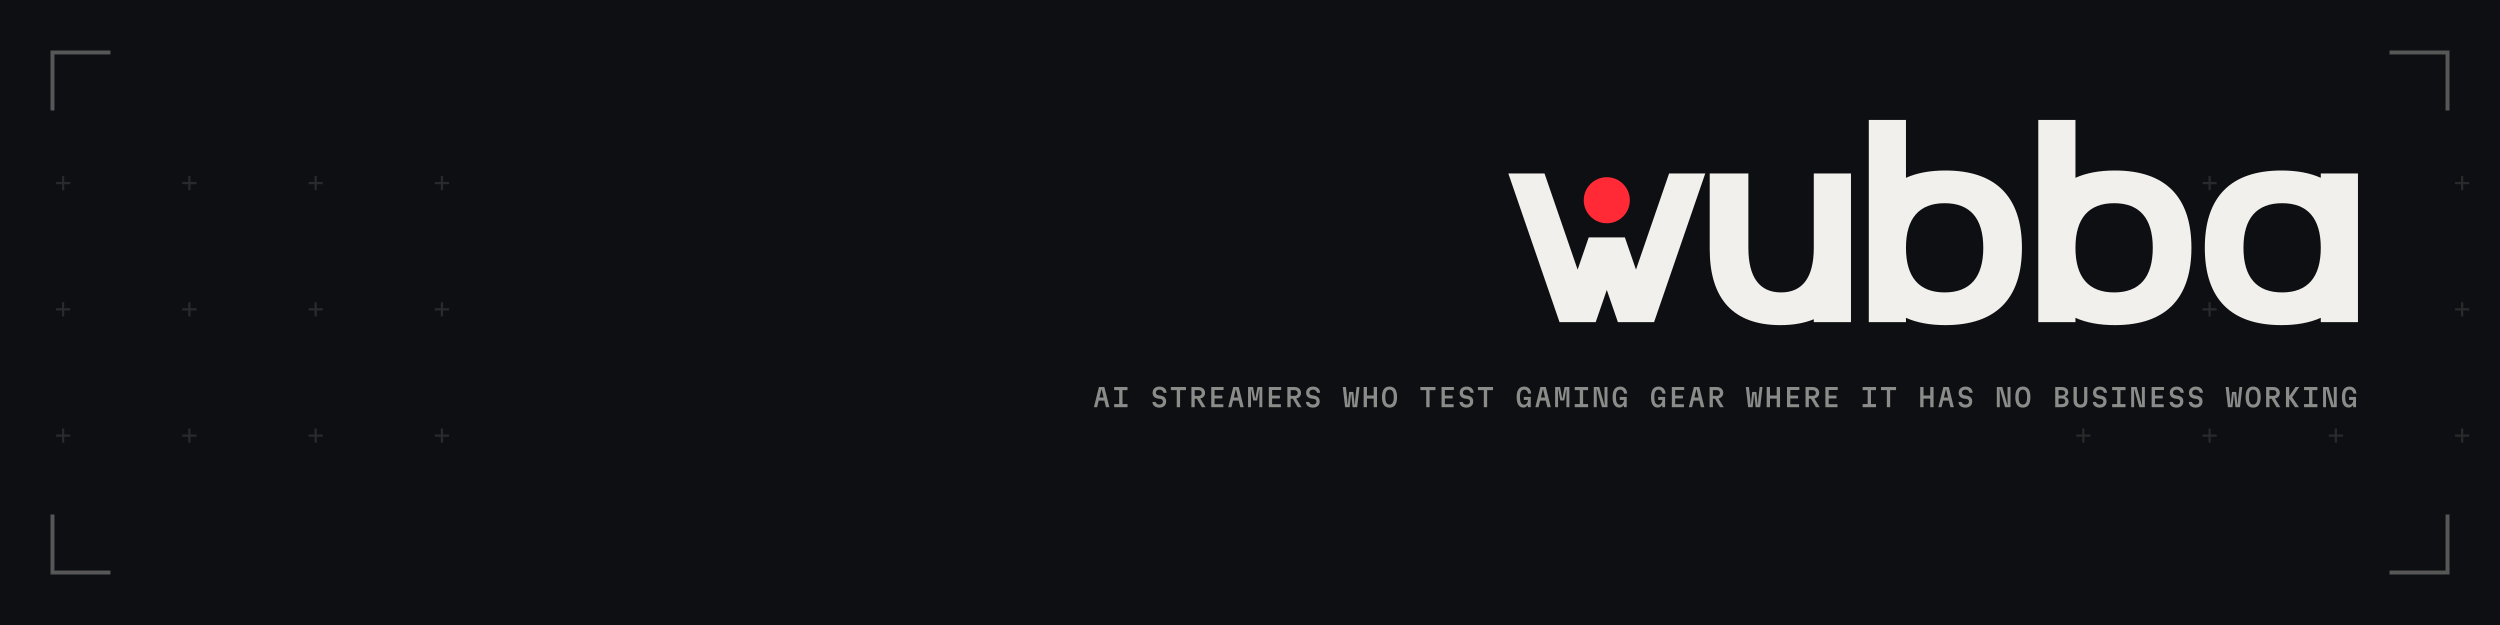
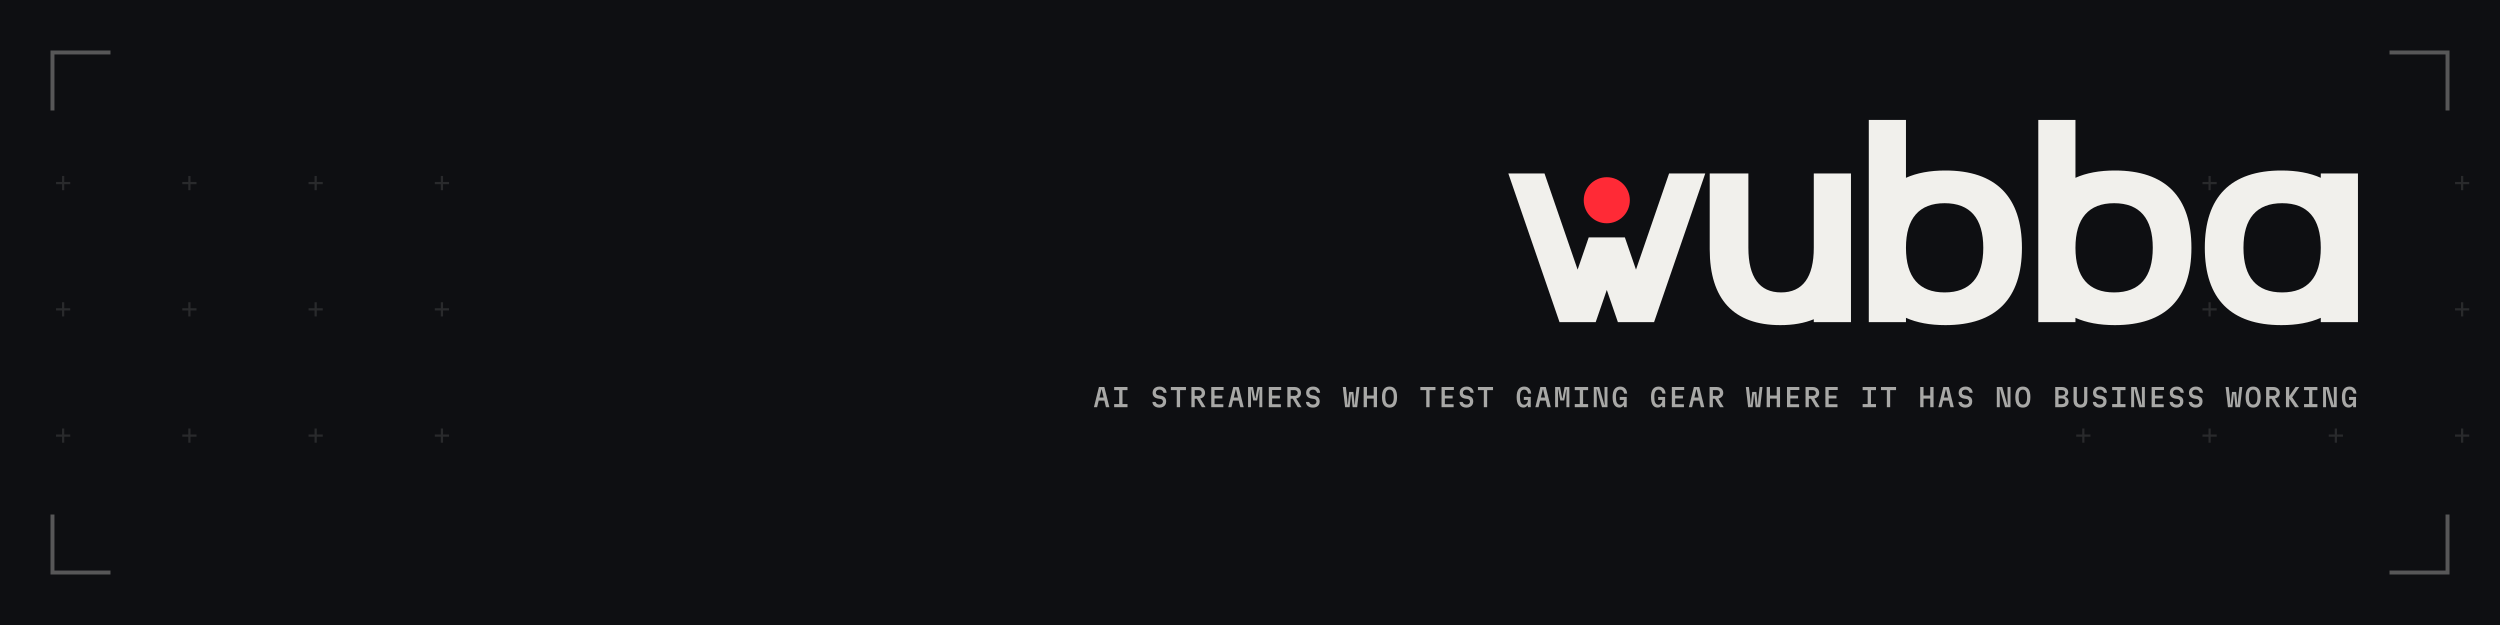
<svg xmlns="http://www.w3.org/2000/svg" width="1584" height="396" viewBox="0 0 1584 396">
  <rect width="1584" height="396" fill="#0E0F12" />
  <path fill="#575758" d="M32 364H70V361.5H34.5V326H32ZM1514 364H1552V326H1549.5V361.5H1514ZM32 70H34.5V34.5H70V32H32ZM1514 34.5H1549.5V70H1552V32H1514Z" />
-   <path fill="#292A2C" d="M275.5 116.7H279.3V120.5H280.7V116.7H284.5V115.3H280.7V111.5H279.3V115.3H275.5ZM35.5 116.7H39.3V120.5H40.7V116.7H44.5V115.3H40.7V111.5H39.3V115.3H35.5ZM275.5 276.7H279.3V280.5H280.7V276.7H284.5V275.3H280.7V271.5H279.3V275.3H275.5ZM275.5 196.7H279.3V200.5H280.7V196.7H284.5V195.3H280.7V191.5H279.3V195.3H275.5ZM115.5 116.7H119.3V120.5H120.7V116.7H124.5V115.3H120.7V111.5H119.3V115.3H115.5ZM195.5 116.7H199.3V120.5H200.7V116.7H204.5V115.3H200.7V111.5H199.3V115.3H195.5ZM35.5 196.7H39.3V200.5H40.7V196.7H44.5V195.3H40.7V191.5H39.3V195.3H35.5ZM115.5 276.7H119.3V280.5H120.7V276.7H124.5V275.3H120.7V271.5H119.3V275.3H115.5ZM195.5 276.7H199.3V280.5H200.7V276.7H204.5V275.3H200.7V271.5H199.3V275.3H195.5ZM35.5 276.7H39.3V280.5H40.7V276.7H44.5V275.3H40.7V271.5H39.3V275.3H35.5ZM115.5 196.7H119.3V200.5H120.7V196.7H124.5V195.3H120.7V191.5H119.3V195.3H115.5ZM195.5 196.7H199.3V200.5H200.7V196.7H204.5V195.3H200.7V191.5H199.3V195.3H195.5ZM1315.5 276.7H1319.3V280.5H1320.7V276.7H1324.5V275.3H1320.7V271.5H1319.3V275.3H1315.5ZM1395.5 276.7H1399.3V280.5H1400.7V276.7H1404.5V275.3H1400.7V271.5H1399.3V275.3H1395.5ZM1475.5 276.7H1479.3V280.5H1480.7V276.7H1484.5V275.3H1480.7V271.5H1479.3V275.3H1475.5ZM1555.5 276.7H1559.3V280.5H1560.7V276.7H1564.5V275.3H1560.7V271.5H1559.3V275.3H1555.5ZM1315.5 196.7H1319.3V200.5H1320.7V196.7H1324.5V195.3H1320.7V191.5H1319.3V195.3H1315.5ZM1395.5 196.7H1399.3V200.5H1400.7V196.7H1404.5V195.3H1400.7V191.5H1399.3V195.3H1395.5ZM1475.5 196.7H1479.3V200.5H1480.7V196.7H1484.5V195.3H1480.7V191.5H1479.3V195.3H1475.5ZM1555.5 196.7H1559.3V200.5H1560.7V196.7H1564.5V195.3H1560.7V191.5H1559.3V195.3H1555.5ZM1315.5 116.7H1319.3V120.5H1320.7V116.7H1324.5V115.3H1320.7V111.5H1319.3V115.3H1315.5ZM1395.5 116.7H1399.3V120.5H1400.7V116.7H1404.5V115.3H1400.7V111.5H1399.3V115.3H1395.5ZM1475.5 116.7H1479.3V120.5H1480.7V116.7H1484.5V115.3H1480.7V111.5H1479.3V115.3H1475.5ZM1555.5 116.7H1559.3V120.5H1560.7V116.7H1564.5V115.3H1560.7V111.5H1559.3V115.3H1555.5Z" />
+   <path fill="#292A2C" d="M35.5 276.7H44.5V275.3H35.5ZM39.3 280.5H40.7V271.5H39.3ZM115.5 276.7H124.5V275.3H115.5ZM119.3 280.5H120.7V271.5H119.3ZM195.5 276.7H204.5V275.3H195.5ZM199.3 280.5H200.7V271.5H199.3ZM275.5 276.7H284.5V275.3H275.5ZM279.3 280.5H280.7V271.5H279.3ZM1315.5 276.7H1324.5V275.3H1315.5ZM1319.3 280.5H1320.7V271.5H1319.3ZM1395.5 276.7H1404.5V275.3H1395.5ZM1399.3 280.5H1400.7V271.5H1399.3ZM1475.5 276.7H1484.5V275.3H1475.5ZM1479.3 280.5H1480.7V271.5H1479.3ZM1555.5 276.7H1564.5V275.3H1555.5ZM1559.3 280.5H1560.7V271.5H1559.3ZM35.5 196.7H44.5V195.3H35.5ZM39.3 200.5H40.7V191.5H39.3ZM115.5 196.7H124.5V195.3H115.5ZM119.3 200.5H120.7V191.5H119.3ZM195.5 196.7H204.5V195.3H195.5ZM199.3 200.5H200.7V191.5H199.3ZM275.5 196.7H284.5V195.3H275.5ZM279.3 200.5H280.7V191.5H279.3ZM1315.5 196.7H1324.5V195.3H1315.5ZM1319.3 200.5H1320.7V191.5H1319.3ZM1395.5 196.7H1404.5V195.3H1395.5ZM1399.3 200.5H1400.7V191.5H1399.3ZM1475.5 196.7H1484.5V195.3H1475.5ZM1479.3 200.5H1480.7V191.5H1479.3ZM1555.5 196.7H1564.5V195.3H1555.5ZM1559.3 200.5H1560.7V191.5H1559.3ZM35.5 116.7H44.5V115.3H35.5ZM39.3 120.5H40.7V111.5H39.3ZM115.5 116.7H124.5V115.3H115.5ZM119.3 120.5H120.7V111.5H119.3ZM195.5 116.7H204.5V115.3H195.5ZM199.3 120.5H200.7V111.5H199.3ZM275.5 116.7H284.5V115.3H275.5ZM279.3 120.5H280.7V111.5H279.3ZM1315.5 116.7H1324.5V115.3H1315.5ZM1319.3 120.5H1320.7V111.5H1319.3ZM1395.5 116.7H1404.5V115.3H1395.5ZM1399.3 120.5H1400.7V111.5H1399.3ZM1475.5 116.7H1484.5V115.3H1475.5ZM1479.3 120.5H1480.7V111.5H1479.3ZM1555.5 116.7H1564.5V115.3H1555.5ZM1559.3 120.5H1560.7V111.5H1559.3Z" />
  <path fill="#F1F0EC" d="M1184.07 204.12H1207.62V201.37C1214.48 204.45 1222.81 206 1232.59 206C1264.61 206 1281.1 189.34 1281.1 157.01C1281.1 124.68 1264.61 108.03 1232.59 108.03C1222.81 108.03 1214.48 109.58 1207.62 112.66V76H1184.07ZM1291.46 204.12H1315.01V201.37C1321.87 204.45 1330.2 206 1339.98 206C1372 206 1388.49 189.34 1388.49 157.01C1388.49 124.68 1372 108.03 1339.98 108.03C1330.2 108.03 1321.87 109.58 1315.01 112.66V76H1291.46ZM1470.45 204.12H1494V109.91H1470.45V112.66C1463.59 109.58 1455.26 108.03 1445.49 108.03C1413.47 108.03 1396.97 124.68 1396.97 157.01C1396.97 189.34 1413.47 206 1445.49 206C1455.26 206 1463.59 204.45 1470.45 201.37ZM955.68 109.91 988.12 204.12H1011.03L1018.07 183.7L1025.1 204.12H1048.01L1080.45 109.91H1057.53L1036.56 170.84L1029.52 150.42H1006.61L999.58 170.84L978.6 109.91ZM1149.22 204.12H1172.77V109.91H1149.22V157.01C1149.22 175.67 1142.17 185.28 1128.49 185.28C1114.81 185.28 1107.77 175.67 1107.77 157.01V109.91H1083.28V157.96C1083.28 189.67 1098.49 206 1128.02 206C1136.19 206 1143.26 204.75 1149.22 202.27ZM1232.12 128.75C1248.28 128.75 1256.61 138.36 1256.61 157.01C1256.61 175.67 1248.28 185.28 1232.12 185.28C1215.95 185.28 1207.62 175.67 1207.62 157.01C1207.62 138.36 1215.95 128.75 1232.12 128.75ZM1339.51 128.75C1355.67 128.75 1364 138.36 1364 157.01C1364 175.67 1355.67 185.28 1339.51 185.28C1323.34 185.28 1315.01 175.67 1315.01 157.01C1315.01 138.36 1323.34 128.75 1339.51 128.75ZM1445.96 128.75C1462.12 128.75 1470.45 138.36 1470.45 157.01C1470.45 175.67 1462.12 185.28 1445.96 185.28C1429.79 185.28 1421.46 175.67 1421.46 157.01C1421.46 138.36 1429.79 128.75 1445.96 128.75Z" />
  <path fill="#FF2A36" d="M1018.07 112.27C1026.13 112.27 1032.67 118.81 1032.67 126.87C1032.67 134.93 1026.13 141.47 1018.07 141.47C1010 141.47 1003.46 134.93 1003.46 126.87C1003.46 118.81 1010 112.27 1018.07 112.27Z" />
-   <path fill="#8B8B8A" d="M1427.6 258.27Q1429.98 258.27 1431.18 256.6Q1432.38 254.92 1432.38 251.6Q1432.38 248.28 1431.18 246.6Q1429.98 244.93 1427.6 244.93Q1425.22 244.93 1424.02 246.6Q1422.82 248.28 1422.82 251.6Q1422.82 254.92 1424.02 256.6Q1425.22 258.27 1427.6 258.27ZM880.4 258.27Q882.78 258.27 883.98 256.6Q885.18 254.92 885.18 251.6Q885.18 248.28 883.98 246.6Q882.78 244.93 880.4 244.93Q878.02 244.93 876.82 246.6Q875.62 248.28 875.62 251.6Q875.62 254.92 876.82 256.6Q878.02 258.27 880.4 258.27ZM1281.68 258.27Q1284.06 258.27 1285.26 256.6Q1286.46 254.92 1286.46 251.6Q1286.46 248.28 1285.26 246.6Q1284.06 244.93 1281.68 244.93Q1279.3 244.93 1278.1 246.6Q1276.9 248.28 1276.9 251.6Q1276.9 254.92 1278.1 256.6Q1279.3 258.27 1281.68 258.27ZM1302.19 258H1306.25Q1308.3 258 1309.48 257.05Q1310.65 256.1 1310.65 254.44Q1310.65 253.36 1310.11 252.57Q1309.58 251.79 1308.61 251.48V251.22Q1309.46 250.93 1309.94 250.26Q1310.42 249.58 1310.42 248.68Q1310.42 247.05 1309.3 246.13Q1308.18 245.2 1306.23 245.2H1302.19ZM1143.99 258H1146.08V252.62H1147.42L1150.59 258H1152.96L1149.61 252.51Q1150.18 252.4 1150.67 252.15Q1151.6 251.69 1152.12 250.88Q1152.65 250.07 1152.65 248.98Q1152.65 247.82 1152.13 246.97Q1151.62 246.12 1150.69 245.66Q1149.76 245.2 1148.51 245.2H1143.99ZM754.87 258H756.96V252.62H758.3L761.47 258H763.84L760.49 252.51Q761.06 252.4 761.55 252.15Q762.48 251.69 763 250.88Q763.53 250.07 763.53 248.98Q763.53 247.82 763.01 246.97Q762.5 246.12 761.57 245.66Q760.64 245.2 759.39 245.2H754.87ZM1083.19 258H1085.28V252.62H1086.62L1089.79 258H1092.16L1088.81 252.51Q1089.38 252.4 1089.87 252.15Q1090.8 251.69 1091.32 250.88Q1091.85 250.07 1091.85 248.98Q1091.85 247.82 1091.33 246.97Q1090.82 246.12 1089.89 245.66Q1088.96 245.2 1087.71 245.2H1083.19ZM815.67 258H817.76V252.62H819.1L822.27 258H824.64L821.29 252.51Q821.86 252.4 822.35 252.15Q823.28 251.69 823.8 250.88Q824.33 250.07 824.33 248.98Q824.33 247.82 823.81 246.97Q823.3 246.12 822.37 245.66Q821.44 245.2 820.19 245.2H815.67ZM1435.83 258H1437.92V252.62H1439.26L1442.43 258H1444.8L1441.45 252.51Q1442.02 252.4 1442.51 252.15Q1443.44 251.69 1443.96 250.88Q1444.49 250.07 1444.49 248.98Q1444.49 247.82 1443.97 246.97Q1443.46 246.12 1442.53 245.66Q1441.6 245.2 1440.35 245.2H1435.83ZM1412.11 245.2H1410.16L1411.62 258H1414.47L1415.36 249.74H1415.57L1416.39 258H1419.26L1420.72 245.2H1418.9L1418.07 252.64L1417.83 256.39H1417.62L1416.83 248.33H1414.21L1413.35 256.39H1413.14L1412.93 252.64ZM1108.11 245.2H1106.16L1107.62 258H1110.47L1111.36 249.74H1111.57L1112.39 258H1115.26L1116.72 245.2H1114.9L1114.07 252.64L1113.83 256.39H1113.62L1112.83 248.33H1110.21L1109.35 256.39H1109.14L1108.93 252.64ZM852.75 245.2H850.8L852.26 258H855.11L856 249.74H856.21L857.03 258H859.9L861.36 245.2H859.54L858.71 252.64L858.47 256.39H858.26L857.47 248.33H854.85L853.99 256.39H853.78L853.57 252.64ZM1471.9 258H1473.78V250.69L1473.69 246.64H1473.9L1477.12 258H1480.58V245.2H1478.7V252.51L1478.79 256.56H1478.58L1475.36 245.2H1471.9ZM1009.82 258H1011.7V250.69L1011.61 246.64H1011.82L1015.04 258H1018.5V245.2H1016.62V252.51L1016.71 256.56H1016.5L1013.28 245.2H1009.82ZM1265.18 258H1267.06V250.69L1266.97 246.64H1267.18L1270.4 258H1273.86V245.2H1271.98V252.51L1272.07 256.56H1271.86L1268.64 245.2H1265.18ZM1350.3 258H1352.18V250.69L1352.09 246.64H1352.3L1355.52 258H1358.98V245.2H1357.1V252.51L1357.19 256.56H1356.98L1353.76 245.2H1350.3ZM985.33 258H987.19V251.24L987.1 246.81H987.31L988.61 253.75H991.08L992.37 246.81H992.59L992.49 251.24V258H994.35V245.2H991.33L990 252.34H989.79L988.44 245.2H985.33ZM790.77 258H792.63V251.24L792.54 246.81H792.75L794.05 253.75H796.52L797.81 246.81H798.03L797.93 251.24V258H799.79V245.2H796.77L795.44 252.34H795.23L793.88 245.2H790.77ZM1228.16 258H1230.18L1231.18 253.84H1234.77L1235.77 258H1237.92L1234.76 245.2H1231.32ZM972.8 258H974.82L975.82 253.84H979.41L980.41 258H982.56L979.4 245.2H975.96ZM1070.08 258H1072.1L1073.1 253.84H1076.69L1077.69 258H1079.84L1076.68 245.2H1073.24ZM693.12 258H695.14L696.14 253.84H699.73L700.73 258H702.88L699.72 245.2H696.28ZM778.24 258H780.26L781.26 253.84H784.85L785.85 258H788L784.84 245.2H781.4ZM1488.03 258.24Q1488.91 258.24 1489.56 257.91Q1490.2 257.57 1490.46 256.97H1490.98V258H1492.77V251.5H1488.37V253.41H1490.98Q1490.98 254.25 1490.67 254.94Q1490.36 255.63 1489.83 256.04Q1489.31 256.44 1488.66 256.44Q1487.25 256.44 1486.58 255.27Q1485.92 254.1 1485.92 251.6Q1485.92 249.18 1486.59 248.03Q1487.26 246.88 1488.65 246.88Q1489.66 246.88 1490.26 247.52Q1490.86 248.16 1491.1 249.38H1493.04Q1492.94 247.97 1492.39 246.98Q1491.85 245.98 1490.9 245.46Q1489.96 244.93 1488.65 244.93Q1486.26 244.93 1485.04 246.6Q1483.83 248.28 1483.83 251.6Q1483.83 254.86 1484.93 256.55Q1486.04 258.24 1488.03 258.24ZM1025.95 258.24Q1026.83 258.24 1027.48 257.91Q1028.12 257.57 1028.38 256.97H1028.9V258H1030.69V251.5H1026.29V253.41H1028.9Q1028.9 254.25 1028.59 254.94Q1028.28 255.63 1027.75 256.04Q1027.23 256.44 1026.58 256.44Q1025.17 256.44 1024.5 255.27Q1023.84 254.1 1023.84 251.6Q1023.84 249.18 1024.51 248.03Q1025.18 246.88 1026.57 246.88Q1027.58 246.88 1028.18 247.52Q1028.78 248.16 1029.02 249.38H1030.96Q1030.86 247.97 1030.31 246.98Q1029.77 245.98 1028.82 245.46Q1027.88 244.93 1026.57 244.93Q1024.18 244.93 1022.96 246.6Q1021.75 248.28 1021.75 251.6Q1021.75 254.86 1022.85 256.55Q1023.96 258.24 1025.95 258.24ZM1050.27 258.24Q1051.15 258.24 1051.8 257.91Q1052.44 257.57 1052.7 256.97H1053.22V258H1055.01V251.5H1050.61V253.41H1053.22Q1053.22 254.25 1052.91 254.94Q1052.6 255.63 1052.07 256.04Q1051.55 256.44 1050.9 256.44Q1049.49 256.44 1048.82 255.27Q1048.16 254.1 1048.16 251.6Q1048.16 249.18 1048.83 248.03Q1049.5 246.88 1050.89 246.88Q1051.9 246.88 1052.5 247.52Q1053.1 248.16 1053.34 249.38H1055.28Q1055.18 247.97 1054.63 246.98Q1054.09 245.98 1053.14 245.46Q1052.2 244.93 1050.89 244.93Q1048.5 244.93 1047.28 246.6Q1046.07 248.28 1046.07 251.6Q1046.07 254.86 1047.17 256.55Q1048.28 258.24 1050.27 258.24ZM965.15 258.24Q966.03 258.24 966.68 257.91Q967.32 257.57 967.58 256.97H968.1V258H969.89V251.5H965.49V253.41H968.1Q968.1 254.25 967.79 254.94Q967.48 255.63 966.95 256.04Q966.43 256.44 965.78 256.44Q964.37 256.44 963.7 255.27Q963.04 254.1 963.04 251.6Q963.04 249.18 963.71 248.03Q964.38 246.88 965.77 246.88Q966.78 246.88 967.38 247.52Q967.98 248.16 968.22 249.38H970.16Q970.06 247.97 969.51 246.98Q968.97 245.98 968.02 245.46Q967.08 244.93 965.77 244.93Q963.38 244.93 962.16 246.6Q960.95 248.28 960.95 251.6Q960.95 254.86 962.05 256.55Q963.16 258.24 965.15 258.24ZM1216.65 258H1218.75V252.57H1223.01V258H1225.11V245.2H1223.01V250.59H1218.75V245.2H1216.65ZM864.01 258H866.11V252.57H870.37V258H872.47V245.2H870.37V250.59H866.11V245.2H864.01ZM1119.37 258H1121.47V252.57H1125.73V258H1127.83V245.2H1125.73V250.59H1121.47V245.2H1119.37ZM1376.64 254.66H1374.63Q1374.69 255.78 1375.25 256.6Q1375.81 257.41 1376.79 257.84Q1377.76 258.27 1379.08 258.27Q1380.38 258.27 1381.34 257.79Q1382.3 257.32 1382.83 256.44Q1383.36 255.57 1383.36 254.39Q1383.36 252.83 1382.49 251.89Q1381.63 250.95 1379.94 250.68L1378.48 250.46Q1377.69 250.33 1377.26 249.9Q1376.82 249.47 1376.82 248.81Q1376.82 247.9 1377.45 247.38Q1378.07 246.87 1379.16 246.87Q1380.15 246.87 1380.79 247.38Q1381.42 247.89 1381.66 248.86H1383.63Q1383.56 247.62 1383 246.75Q1382.44 245.87 1381.46 245.4Q1380.47 244.93 1379.16 244.93Q1377.83 244.93 1376.84 245.41Q1375.86 245.9 1375.31 246.77Q1374.77 247.64 1374.77 248.84Q1374.77 250.39 1375.64 251.33Q1376.51 252.28 1378.18 252.55L1379.65 252.77Q1380.45 252.89 1380.88 253.32Q1381.31 253.75 1381.31 254.41Q1381.31 255.31 1380.71 255.82Q1380.12 256.33 1379.08 256.33Q1378.12 256.33 1377.5 255.9Q1376.89 255.48 1376.64 254.66ZM1242.88 254.66H1240.87Q1240.93 255.78 1241.49 256.6Q1242.05 257.41 1243.03 257.84Q1244 258.27 1245.32 258.27Q1246.61 258.27 1247.58 257.79Q1248.54 257.32 1249.07 256.44Q1249.6 255.57 1249.6 254.39Q1249.6 252.83 1248.73 251.89Q1247.87 250.95 1246.18 250.68L1244.72 250.46Q1243.93 250.33 1243.5 249.9Q1243.06 249.47 1243.06 248.81Q1243.06 247.9 1243.69 247.38Q1244.31 246.87 1245.4 246.87Q1246.39 246.87 1247.03 247.38Q1247.66 247.89 1247.9 248.86H1249.87Q1249.8 247.62 1249.24 246.75Q1248.68 245.87 1247.7 245.4Q1246.71 244.93 1245.4 244.93Q1244.07 244.93 1243.08 245.41Q1242.1 245.9 1241.55 246.77Q1241.01 247.64 1241.01 248.84Q1241.01 250.39 1241.88 251.33Q1242.75 252.28 1244.42 252.55L1245.89 252.77Q1246.69 252.89 1247.12 253.32Q1247.55 253.75 1247.55 254.41Q1247.55 255.31 1246.95 255.82Q1246.36 256.33 1245.32 256.33Q1244.36 256.33 1243.74 255.9Q1243.13 255.48 1242.88 254.66ZM926.72 254.66H924.71Q924.77 255.78 925.33 256.6Q925.89 257.41 926.87 257.84Q927.84 258.27 929.16 258.27Q930.46 258.27 931.42 257.79Q932.38 257.32 932.91 256.44Q933.44 255.57 933.44 254.39Q933.44 252.83 932.57 251.89Q931.71 250.95 930.02 250.68L928.56 250.46Q927.77 250.33 927.34 249.9Q926.9 249.47 926.9 248.81Q926.9 247.9 927.53 247.38Q928.15 246.87 929.24 246.87Q930.23 246.87 930.87 247.38Q931.5 247.89 931.74 248.86H933.71Q933.64 247.62 933.08 246.75Q932.52 245.87 931.54 245.4Q930.55 244.93 929.24 244.93Q927.91 244.93 926.92 245.41Q925.94 245.9 925.39 246.77Q924.85 247.64 924.85 248.84Q924.85 250.39 925.72 251.33Q926.59 252.28 928.26 252.55L929.73 252.77Q930.53 252.89 930.96 253.32Q931.39 253.75 931.39 254.41Q931.39 255.31 930.79 255.82Q930.2 256.33 929.16 256.33Q928.2 256.33 927.58 255.9Q926.97 255.48 926.72 254.66ZM732.16 254.66H730.15Q730.21 255.78 730.77 256.6Q731.33 257.41 732.31 257.84Q733.28 258.27 734.6 258.27Q735.9 258.27 736.86 257.79Q737.82 257.32 738.35 256.44Q738.88 255.57 738.88 254.39Q738.88 252.83 738.01 251.89Q737.15 250.95 735.46 250.68L734 250.46Q733.21 250.33 732.78 249.9Q732.34 249.47 732.34 248.81Q732.34 247.9 732.97 247.38Q733.59 246.87 734.68 246.87Q735.67 246.87 736.31 247.38Q736.94 247.89 737.18 248.86H739.15Q739.08 247.62 738.52 246.75Q737.96 245.87 736.98 245.4Q735.99 244.93 734.68 244.93Q733.35 244.93 732.36 245.41Q731.38 245.9 730.83 246.77Q730.29 247.64 730.29 248.84Q730.29 250.39 731.16 251.33Q732.03 252.28 733.7 252.55L735.17 252.77Q735.97 252.89 736.4 253.32Q736.83 253.75 736.83 254.41Q736.83 255.31 736.23 255.82Q735.64 256.33 734.6 256.33Q733.64 256.33 733.02 255.9Q732.41 255.48 732.16 254.66ZM829.44 254.66H827.43Q827.49 255.78 828.05 256.6Q828.61 257.41 829.59 257.84Q830.56 258.27 831.88 258.27Q833.18 258.27 834.14 257.79Q835.1 257.32 835.63 256.44Q836.16 255.57 836.16 254.39Q836.16 252.83 835.29 251.89Q834.43 250.95 832.74 250.68L831.28 250.46Q830.49 250.33 830.06 249.9Q829.62 249.47 829.62 248.81Q829.62 247.9 830.25 247.38Q830.87 246.87 831.96 246.87Q832.95 246.87 833.59 247.38Q834.22 247.89 834.46 248.86H836.43Q836.36 247.62 835.8 246.75Q835.24 245.87 834.26 245.4Q833.27 244.93 831.96 244.93Q830.63 244.93 829.64 245.41Q828.66 245.9 828.11 246.77Q827.57 247.64 827.57 248.84Q827.57 250.39 828.44 251.33Q829.31 252.28 830.98 252.55L832.45 252.77Q833.25 252.89 833.68 253.32Q834.11 253.75 834.11 254.41Q834.11 255.31 833.51 255.82Q832.92 256.33 831.88 256.33Q830.92 256.33 830.3 255.9Q829.69 255.48 829.44 254.66ZM1328 254.66H1325.99Q1326.05 255.78 1326.61 256.6Q1327.17 257.41 1328.15 257.84Q1329.12 258.27 1330.44 258.27Q1331.73 258.27 1332.7 257.79Q1333.66 257.32 1334.19 256.44Q1334.72 255.57 1334.72 254.39Q1334.72 252.83 1333.85 251.89Q1332.99 250.95 1331.3 250.68L1329.84 250.46Q1329.05 250.33 1328.62 249.9Q1328.18 249.47 1328.18 248.81Q1328.18 247.9 1328.81 247.38Q1329.43 246.87 1330.52 246.87Q1331.51 246.87 1332.15 247.38Q1332.78 247.89 1333.02 248.86H1334.99Q1334.92 247.62 1334.36 246.75Q1333.8 245.87 1332.82 245.4Q1331.83 244.93 1330.52 244.93Q1329.19 244.93 1328.2 245.41Q1327.22 245.9 1326.67 246.77Q1326.13 247.64 1326.13 248.84Q1326.13 250.39 1327 251.33Q1327.87 252.28 1329.54 252.55L1331.01 252.77Q1331.81 252.89 1332.24 253.32Q1332.67 253.75 1332.67 254.41Q1332.67 255.31 1332.07 255.82Q1331.48 256.33 1330.44 256.33Q1329.48 256.33 1328.86 255.9Q1328.25 255.48 1328 254.66ZM1388.8 254.66H1386.79Q1386.85 255.78 1387.41 256.6Q1387.97 257.41 1388.95 257.84Q1389.92 258.27 1391.24 258.27Q1392.54 258.27 1393.5 257.79Q1394.46 257.32 1394.99 256.44Q1395.52 255.57 1395.52 254.39Q1395.52 252.83 1394.65 251.89Q1393.79 250.95 1392.1 250.68L1390.64 250.46Q1389.85 250.33 1389.42 249.9Q1388.98 249.47 1388.98 248.81Q1388.98 247.9 1389.61 247.38Q1390.23 246.87 1391.32 246.87Q1392.31 246.87 1392.95 247.38Q1393.58 247.89 1393.82 248.86H1395.79Q1395.72 247.62 1395.16 246.75Q1394.6 245.87 1393.62 245.4Q1392.63 244.93 1391.32 244.93Q1389.99 244.93 1389 245.41Q1388.02 245.9 1387.47 246.77Q1386.93 247.64 1386.93 248.84Q1386.93 250.39 1387.8 251.33Q1388.67 252.28 1390.34 252.55L1391.81 252.77Q1392.61 252.89 1393.04 253.32Q1393.47 253.75 1393.47 254.41Q1393.47 255.31 1392.87 255.82Q1392.28 256.33 1391.24 256.33Q1390.28 256.33 1389.66 255.9Q1389.05 255.48 1388.8 254.66ZM1313.79 245.2V253.7Q1313.79 255.91 1314.92 257.09Q1316.04 258.27 1318.16 258.27Q1320.28 258.27 1321.4 257.09Q1322.53 255.91 1322.53 253.7V245.2H1320.51V253.54Q1320.51 254.86 1319.9 255.59Q1319.3 256.32 1318.2 256.32Q1317.1 256.32 1316.5 255.59Q1315.89 254.87 1315.89 253.57V245.2ZM1132.24 258H1139.9V256.09H1134.34V252.48H1139.26V250.67H1134.34V247.11H1140.06V245.2H1132.24ZM1059.28 258H1066.94V256.09H1061.38V252.48H1066.3V250.67H1061.38V247.11H1067.1V245.2H1059.28ZM1156.56 258H1164.22V256.09H1158.66V252.48H1163.58V250.67H1158.66V247.11H1164.38V245.2H1156.56ZM803.92 258H811.58V256.09H806.02V252.48H810.94V250.67H806.02V247.11H811.74V245.2H803.92ZM913.36 258H921.02V256.09H915.46V252.48H920.38V250.67H915.46V247.11H921.18V245.2H913.36ZM767.44 258H775.1V256.09H769.54V252.48H774.46V250.67H769.54V247.11H775.26V245.2H767.44ZM1363.28 258H1370.94V256.09H1365.38V252.48H1370.3V250.67H1365.38V247.11H1371.1V245.2H1363.28ZM1448.38 245.2V258H1450.46V252.6L1454.14 258H1456.62L1452.34 251.72L1456.81 245.2H1454.45L1450.46 251.03V245.2ZM1459.85 258H1468.31V256.02H1465.13V247.18H1468.31V245.2H1459.85V247.18H1463.03V256.02H1459.85ZM705.93 258H714.39V256.02H711.21V247.18H714.39V245.2H705.93V247.18H709.11V256.02H705.93ZM997.77 258H1006.23V256.02H1003.05V247.18H1006.23V245.2H997.77V247.18H1000.95V256.02H997.77ZM1180.17 258H1188.63V256.02H1185.45V247.18H1188.63V245.2H1180.17V247.18H1183.35V256.02H1180.17ZM1338.25 258H1346.71V256.02H1343.53V247.18H1346.71V245.2H1338.25V247.18H1341.43V256.02H1338.25ZM1281.68 256.32Q1280.3 256.32 1279.65 255.17Q1278.99 254.02 1278.99 251.6Q1278.99 249.18 1279.65 248.03Q1280.3 246.88 1281.68 246.88Q1283.06 246.88 1283.71 248.03Q1284.37 249.18 1284.37 251.6Q1284.37 254.02 1283.71 255.17Q1283.06 256.32 1281.68 256.32ZM1427.6 256.32Q1426.22 256.32 1425.57 255.17Q1424.91 254.02 1424.91 251.6Q1424.91 249.18 1425.57 248.03Q1426.22 246.88 1427.6 246.88Q1428.98 246.88 1429.63 248.03Q1430.29 249.18 1430.29 251.6Q1430.29 254.02 1429.63 255.17Q1428.98 256.32 1427.6 256.32ZM880.4 256.32Q879.02 256.32 878.37 255.17Q877.71 254.02 877.71 251.6Q877.71 249.18 878.37 248.03Q879.02 246.88 880.4 246.88Q881.78 246.88 882.43 248.03Q883.09 249.18 883.09 251.6Q883.09 254.02 882.43 255.17Q881.78 256.32 880.4 256.32ZM745.59 258H747.69V247.18H751.42V245.2H741.86V247.18H745.59ZM903.67 258H905.77V247.18H909.5V245.2H899.94V247.18H903.67ZM940.15 258H942.25V247.18H945.98V245.2H936.42V247.18H940.15ZM1195.51 258H1197.61V247.18H1201.34V245.2H1191.78V247.18H1195.51ZM1146.08 250.82V247.17H1148.51Q1149.45 247.17 1150 247.67Q1150.55 248.16 1150.55 249Q1150.55 249.82 1150 250.32Q1149.45 250.82 1148.51 250.82ZM756.96 250.82V247.17H759.39Q760.33 247.17 760.88 247.67Q761.43 248.16 761.43 249Q761.43 249.82 760.88 250.32Q760.33 250.82 759.39 250.82ZM817.76 250.82V247.17H820.19Q821.13 247.17 821.68 247.67Q822.23 248.16 822.23 249Q822.23 249.82 821.68 250.32Q821.13 250.82 820.19 250.82ZM1085.28 250.82V247.17H1087.71Q1088.65 247.17 1089.2 247.67Q1089.75 248.16 1089.75 249Q1089.75 249.82 1089.2 250.32Q1088.65 250.82 1087.71 250.82ZM1437.92 250.82V247.17H1440.35Q1441.29 247.17 1441.84 247.67Q1442.39 248.16 1442.39 249Q1442.39 249.82 1441.84 250.32Q1441.29 250.82 1440.35 250.82ZM1304.29 256.05V252.45H1306.24Q1307.37 252.45 1307.97 252.92Q1308.57 253.39 1308.57 254.25Q1308.57 255.11 1307.97 255.58Q1307.37 256.05 1306.24 256.05ZM1304.29 250.63V247.15H1306.22Q1307.3 247.15 1307.87 247.6Q1308.44 248.05 1308.44 248.89Q1308.44 249.73 1307.87 250.18Q1307.3 250.63 1306.22 250.63ZM784.38 251.87H781.74L782.97 246.75H783.16L784.38 251.87ZM699.26 251.87H696.62L697.85 246.75H698.04L699.26 251.87ZM978.94 251.87H976.3L977.53 246.75H977.72L978.94 251.87ZM1076.22 251.87H1073.58L1074.81 246.75H1075L1076.22 251.87ZM1234.3 251.87H1231.66L1232.89 246.75H1233.08L1234.3 251.87Z" />
+   <path fill="#A8A8A6" d="M1427.6 258.27Q1429.98 258.27 1431.18 256.6Q1432.38 254.92 1432.38 251.6Q1432.38 248.28 1431.18 246.6Q1429.98 244.93 1427.6 244.93Q1425.22 244.93 1424.02 246.6Q1422.82 248.28 1422.82 251.6Q1422.82 254.92 1424.02 256.6Q1425.22 258.27 1427.6 258.27ZM880.4 258.27Q882.78 258.27 883.98 256.6Q885.18 254.92 885.18 251.6Q885.18 248.28 883.98 246.6Q882.78 244.93 880.4 244.93Q878.02 244.93 876.82 246.6Q875.62 248.28 875.62 251.6Q875.62 254.92 876.82 256.6Q878.02 258.27 880.4 258.27ZM1281.68 258.27Q1284.06 258.27 1285.26 256.6Q1286.46 254.92 1286.46 251.6Q1286.46 248.28 1285.26 246.6Q1284.06 244.93 1281.68 244.93Q1279.3 244.93 1278.1 246.6Q1276.9 248.28 1276.9 251.6Q1276.9 254.92 1278.1 256.6Q1279.3 258.27 1281.68 258.27ZM1302.19 258H1306.25Q1308.3 258 1309.48 257.05Q1310.65 256.1 1310.65 254.44Q1310.65 253.36 1310.11 252.57Q1309.58 251.79 1308.61 251.48V251.22Q1309.46 250.93 1309.94 250.26Q1310.42 249.58 1310.42 248.68Q1310.42 247.05 1309.3 246.13Q1308.18 245.2 1306.23 245.2H1302.19ZM1143.99 258H1146.08V252.62H1147.42L1150.59 258H1152.96L1149.61 252.51Q1150.18 252.4 1150.67 252.15Q1151.6 251.69 1152.12 250.88Q1152.65 250.07 1152.65 248.98Q1152.65 247.82 1152.13 246.97Q1151.62 246.12 1150.69 245.66Q1149.76 245.2 1148.51 245.2H1143.99ZM754.87 258H756.96V252.62H758.3L761.47 258H763.84L760.49 252.51Q761.06 252.4 761.55 252.15Q762.48 251.69 763 250.88Q763.53 250.07 763.53 248.98Q763.53 247.82 763.01 246.97Q762.5 246.12 761.57 245.66Q760.64 245.2 759.39 245.2H754.87ZM1083.19 258H1085.28V252.62H1086.62L1089.79 258H1092.16L1088.81 252.51Q1089.38 252.4 1089.87 252.15Q1090.8 251.69 1091.32 250.88Q1091.85 250.07 1091.85 248.98Q1091.85 247.82 1091.33 246.97Q1090.82 246.12 1089.89 245.66Q1088.96 245.2 1087.71 245.2H1083.19ZM815.67 258H817.76V252.62H819.1L822.27 258H824.64L821.29 252.51Q821.86 252.4 822.35 252.15Q823.28 251.69 823.8 250.88Q824.33 250.07 824.33 248.98Q824.33 247.82 823.81 246.97Q823.3 246.12 822.37 245.66Q821.44 245.2 820.19 245.2H815.67ZM1435.83 258H1437.92V252.62H1439.26L1442.43 258H1444.8L1441.45 252.51Q1442.02 252.4 1442.51 252.15Q1443.44 251.69 1443.96 250.88Q1444.49 250.07 1444.49 248.98Q1444.49 247.82 1443.97 246.97Q1443.46 246.12 1442.53 245.66Q1441.6 245.2 1440.35 245.2H1435.83ZM1412.11 245.2H1410.16L1411.62 258H1414.47L1415.36 249.74H1415.57L1416.39 258H1419.26L1420.72 245.2H1418.9L1418.07 252.64L1417.83 256.39H1417.62L1416.83 248.33H1414.21L1413.35 256.39H1413.14L1412.93 252.64ZM1108.11 245.2H1106.16L1107.62 258H1110.47L1111.36 249.74H1111.57L1112.39 258H1115.26L1116.72 245.2H1114.9L1114.07 252.64L1113.83 256.39H1113.62L1112.83 248.33H1110.21L1109.35 256.39H1109.14L1108.93 252.64ZM852.75 245.2H850.8L852.26 258H855.11L856 249.74H856.21L857.03 258H859.9L861.36 245.2H859.54L858.71 252.64L858.47 256.39H858.26L857.47 248.33H854.85L853.99 256.39H853.78L853.57 252.64ZM1471.9 258H1473.78V250.69L1473.69 246.64H1473.9L1477.12 258H1480.58V245.2H1478.7V252.51L1478.79 256.56H1478.58L1475.36 245.2H1471.9ZM1009.82 258H1011.7V250.69L1011.61 246.64H1011.82L1015.04 258H1018.5V245.2H1016.62V252.51L1016.71 256.56H1016.5L1013.28 245.2H1009.82ZM1265.18 258H1267.06V250.69L1266.97 246.64H1267.18L1270.4 258H1273.86V245.2H1271.98V252.51L1272.07 256.56H1271.86L1268.64 245.2H1265.18ZM1350.3 258H1352.18V250.69L1352.09 246.64H1352.3L1355.52 258H1358.98V245.2H1357.1V252.51L1357.19 256.56H1356.98L1353.76 245.2H1350.3ZM985.33 258H987.19V251.24L987.1 246.81H987.31L988.61 253.75H991.08L992.37 246.81H992.59L992.49 251.24V258H994.35V245.2H991.33L990 252.34H989.79L988.44 245.2H985.33ZM790.77 258H792.63V251.24L792.54 246.81H792.75L794.05 253.75H796.52L797.81 246.81H798.03L797.93 251.24V258H799.79V245.2H796.77L795.44 252.34H795.23L793.88 245.2H790.77ZM1228.16 258H1230.18L1231.18 253.84H1234.77L1235.77 258H1237.92L1234.76 245.2H1231.32ZM972.8 258H974.82L975.82 253.84H979.41L980.41 258H982.56L979.4 245.2H975.96ZM1070.08 258H1072.1L1073.1 253.84H1076.69L1077.69 258H1079.84L1076.68 245.2H1073.24ZM693.12 258H695.14L696.14 253.84H699.73L700.73 258H702.88L699.72 245.2H696.28ZM778.24 258H780.26L781.26 253.84H784.85L785.85 258H788L784.84 245.2H781.4ZM1488.03 258.24Q1488.91 258.24 1489.56 257.91Q1490.2 257.57 1490.46 256.97H1490.98V258H1492.77V251.5H1488.37V253.41H1490.98Q1490.98 254.25 1490.67 254.94Q1490.36 255.63 1489.83 256.04Q1489.31 256.44 1488.66 256.44Q1487.25 256.44 1486.58 255.27Q1485.92 254.1 1485.92 251.6Q1485.92 249.18 1486.59 248.03Q1487.26 246.88 1488.65 246.88Q1489.66 246.88 1490.26 247.52Q1490.86 248.16 1491.1 249.38H1493.04Q1492.94 247.97 1492.39 246.98Q1491.85 245.98 1490.9 245.46Q1489.96 244.93 1488.65 244.93Q1486.26 244.93 1485.04 246.6Q1483.83 248.28 1483.83 251.6Q1483.83 254.86 1484.93 256.55Q1486.04 258.24 1488.03 258.24ZM1025.95 258.24Q1026.83 258.24 1027.48 257.91Q1028.12 257.57 1028.38 256.97H1028.9V258H1030.69V251.5H1026.29V253.41H1028.9Q1028.9 254.25 1028.59 254.94Q1028.28 255.63 1027.75 256.04Q1027.23 256.44 1026.58 256.44Q1025.17 256.44 1024.5 255.27Q1023.84 254.1 1023.84 251.6Q1023.84 249.18 1024.51 248.03Q1025.18 246.88 1026.57 246.88Q1027.58 246.88 1028.18 247.52Q1028.78 248.16 1029.02 249.38H1030.96Q1030.86 247.97 1030.31 246.98Q1029.77 245.98 1028.82 245.46Q1027.88 244.93 1026.57 244.93Q1024.18 244.93 1022.96 246.6Q1021.75 248.28 1021.75 251.6Q1021.75 254.86 1022.85 256.55Q1023.96 258.24 1025.95 258.24ZM1050.27 258.24Q1051.15 258.24 1051.8 257.91Q1052.44 257.57 1052.7 256.97H1053.22V258H1055.01V251.5H1050.61V253.41H1053.22Q1053.22 254.25 1052.91 254.94Q1052.6 255.63 1052.07 256.04Q1051.55 256.44 1050.9 256.44Q1049.49 256.44 1048.82 255.27Q1048.16 254.1 1048.16 251.6Q1048.16 249.18 1048.83 248.03Q1049.5 246.88 1050.89 246.88Q1051.9 246.88 1052.5 247.52Q1053.1 248.16 1053.34 249.38H1055.28Q1055.18 247.97 1054.63 246.98Q1054.09 245.98 1053.14 245.46Q1052.2 244.93 1050.89 244.93Q1048.5 244.93 1047.28 246.6Q1046.07 248.28 1046.07 251.6Q1046.07 254.86 1047.17 256.55Q1048.28 258.24 1050.27 258.24ZM965.15 258.24Q966.03 258.24 966.68 257.91Q967.32 257.57 967.58 256.97H968.1V258H969.89V251.5H965.49V253.41H968.1Q968.1 254.25 967.79 254.94Q967.48 255.63 966.95 256.04Q966.43 256.44 965.78 256.44Q964.37 256.44 963.7 255.27Q963.04 254.1 963.04 251.6Q963.04 249.18 963.71 248.03Q964.38 246.88 965.77 246.88Q966.78 246.88 967.38 247.52Q967.98 248.16 968.22 249.38H970.16Q970.06 247.97 969.51 246.98Q968.97 245.98 968.02 245.46Q967.08 244.93 965.77 244.93Q963.38 244.93 962.16 246.6Q960.95 248.28 960.95 251.6Q960.95 254.86 962.05 256.55Q963.16 258.24 965.15 258.24ZM1216.65 258H1218.75V252.57H1223.01V258H1225.11V245.2H1223.01V250.59H1218.75V245.2H1216.65ZM864.01 258H866.11V252.57H870.37V258H872.47V245.2H870.37V250.59H866.11V245.2H864.01ZM1119.37 258H1121.47V252.57H1125.73V258H1127.83V245.2H1125.73V250.59H1121.47V245.2H1119.37ZM1376.64 254.66H1374.63Q1374.69 255.78 1375.25 256.6Q1375.81 257.41 1376.79 257.84Q1377.76 258.27 1379.08 258.27Q1380.38 258.27 1381.34 257.79Q1382.3 257.32 1382.83 256.44Q1383.36 255.57 1383.36 254.39Q1383.36 252.83 1382.49 251.89Q1381.63 250.95 1379.94 250.68L1378.48 250.46Q1377.69 250.33 1377.26 249.9Q1376.82 249.47 1376.82 248.81Q1376.82 247.9 1377.45 247.38Q1378.07 246.87 1379.16 246.87Q1380.15 246.87 1380.79 247.38Q1381.42 247.89 1381.66 248.86H1383.63Q1383.56 247.62 1383 246.75Q1382.44 245.87 1381.46 245.4Q1380.47 244.93 1379.16 244.93Q1377.83 244.93 1376.84 245.41Q1375.86 245.9 1375.31 246.77Q1374.77 247.64 1374.77 248.84Q1374.77 250.39 1375.64 251.33Q1376.51 252.28 1378.18 252.55L1379.65 252.77Q1380.45 252.89 1380.88 253.32Q1381.31 253.75 1381.31 254.41Q1381.31 255.31 1380.71 255.82Q1380.12 256.33 1379.08 256.33Q1378.12 256.33 1377.5 255.9Q1376.89 255.48 1376.64 254.66ZM1242.88 254.66H1240.87Q1240.93 255.78 1241.49 256.6Q1242.05 257.41 1243.03 257.84Q1244 258.27 1245.32 258.27Q1246.61 258.27 1247.58 257.79Q1248.54 257.32 1249.07 256.44Q1249.6 255.57 1249.6 254.39Q1249.6 252.83 1248.73 251.89Q1247.87 250.95 1246.18 250.68L1244.72 250.46Q1243.93 250.33 1243.5 249.9Q1243.06 249.47 1243.06 248.81Q1243.06 247.9 1243.69 247.38Q1244.31 246.87 1245.4 246.87Q1246.39 246.87 1247.03 247.38Q1247.66 247.89 1247.9 248.86H1249.87Q1249.8 247.62 1249.24 246.75Q1248.68 245.87 1247.7 245.4Q1246.71 244.93 1245.4 244.93Q1244.07 244.93 1243.08 245.41Q1242.1 245.9 1241.55 246.77Q1241.01 247.64 1241.01 248.84Q1241.01 250.39 1241.88 251.33Q1242.75 252.28 1244.42 252.55L1245.89 252.77Q1246.69 252.89 1247.12 253.32Q1247.55 253.75 1247.55 254.41Q1247.55 255.31 1246.95 255.82Q1246.36 256.33 1245.32 256.33Q1244.36 256.33 1243.74 255.9Q1243.13 255.48 1242.88 254.66ZM926.72 254.66H924.71Q924.77 255.78 925.33 256.6Q925.89 257.41 926.87 257.84Q927.84 258.27 929.16 258.27Q930.46 258.27 931.42 257.79Q932.38 257.32 932.91 256.44Q933.44 255.57 933.44 254.39Q933.44 252.83 932.57 251.89Q931.71 250.95 930.02 250.68L928.56 250.46Q927.77 250.33 927.34 249.9Q926.9 249.47 926.9 248.81Q926.9 247.9 927.53 247.38Q928.15 246.87 929.24 246.87Q930.23 246.87 930.87 247.38Q931.5 247.89 931.74 248.86H933.71Q933.64 247.62 933.08 246.75Q932.52 245.87 931.54 245.4Q930.55 244.93 929.24 244.93Q927.91 244.93 926.92 245.41Q925.94 245.9 925.39 246.77Q924.85 247.64 924.85 248.84Q924.85 250.39 925.72 251.33Q926.59 252.28 928.26 252.55L929.73 252.77Q930.53 252.89 930.96 253.32Q931.39 253.75 931.39 254.41Q931.39 255.31 930.79 255.82Q930.2 256.33 929.16 256.33Q928.2 256.33 927.58 255.9Q926.97 255.48 926.72 254.66ZM732.16 254.66H730.15Q730.21 255.78 730.77 256.6Q731.33 257.41 732.31 257.84Q733.28 258.27 734.6 258.27Q735.9 258.27 736.86 257.79Q737.82 257.32 738.35 256.44Q738.88 255.57 738.88 254.39Q738.88 252.83 738.01 251.89Q737.15 250.95 735.46 250.68L734 250.46Q733.21 250.33 732.78 249.9Q732.34 249.47 732.34 248.81Q732.34 247.9 732.97 247.38Q733.59 246.87 734.68 246.87Q735.67 246.87 736.31 247.38Q736.94 247.89 737.18 248.86H739.15Q739.08 247.62 738.52 246.75Q737.96 245.87 736.98 245.4Q735.99 244.93 734.68 244.93Q733.35 244.93 732.36 245.41Q731.38 245.9 730.83 246.77Q730.29 247.64 730.29 248.84Q730.29 250.39 731.16 251.33Q732.03 252.28 733.7 252.55L735.17 252.77Q735.97 252.89 736.4 253.32Q736.83 253.75 736.83 254.41Q736.83 255.31 736.23 255.82Q735.64 256.33 734.6 256.33Q733.64 256.33 733.02 255.9Q732.41 255.48 732.16 254.66ZM829.44 254.66H827.43Q827.49 255.78 828.05 256.6Q828.61 257.41 829.59 257.84Q830.56 258.27 831.88 258.27Q833.18 258.27 834.14 257.79Q835.1 257.32 835.63 256.44Q836.16 255.57 836.16 254.39Q836.16 252.83 835.29 251.89Q834.43 250.95 832.74 250.68L831.28 250.46Q830.49 250.33 830.06 249.9Q829.62 249.47 829.62 248.81Q829.62 247.9 830.25 247.38Q830.87 246.87 831.96 246.87Q832.95 246.87 833.59 247.38Q834.22 247.89 834.46 248.86H836.43Q836.36 247.62 835.8 246.75Q835.24 245.87 834.26 245.4Q833.27 244.93 831.96 244.93Q830.63 244.93 829.64 245.41Q828.66 245.9 828.11 246.77Q827.57 247.64 827.57 248.84Q827.57 250.39 828.44 251.33Q829.31 252.28 830.98 252.55L832.45 252.77Q833.25 252.89 833.68 253.32Q834.11 253.75 834.11 254.41Q834.11 255.31 833.51 255.82Q832.92 256.33 831.88 256.33Q830.92 256.33 830.3 255.9Q829.69 255.48 829.44 254.66ZM1328 254.66H1325.99Q1326.05 255.78 1326.61 256.6Q1327.17 257.41 1328.15 257.84Q1329.12 258.27 1330.44 258.27Q1331.73 258.27 1332.7 257.79Q1333.66 257.32 1334.19 256.44Q1334.72 255.57 1334.72 254.39Q1334.72 252.83 1333.85 251.89Q1332.99 250.95 1331.3 250.68L1329.84 250.46Q1329.05 250.33 1328.62 249.9Q1328.18 249.47 1328.18 248.81Q1328.18 247.9 1328.81 247.38Q1329.43 246.87 1330.52 246.87Q1331.51 246.87 1332.15 247.38Q1332.78 247.89 1333.02 248.86H1334.99Q1334.92 247.62 1334.36 246.75Q1333.8 245.87 1332.82 245.4Q1331.83 244.93 1330.52 244.93Q1329.19 244.93 1328.2 245.41Q1327.22 245.9 1326.67 246.77Q1326.13 247.64 1326.13 248.84Q1326.13 250.39 1327 251.33Q1327.87 252.28 1329.54 252.55L1331.01 252.77Q1331.81 252.89 1332.24 253.32Q1332.67 253.75 1332.67 254.41Q1332.67 255.31 1332.07 255.82Q1331.48 256.33 1330.44 256.33Q1329.48 256.33 1328.86 255.9Q1328.25 255.48 1328 254.66ZM1388.8 254.66H1386.79Q1386.85 255.78 1387.41 256.6Q1387.97 257.41 1388.95 257.84Q1389.92 258.27 1391.24 258.27Q1392.54 258.27 1393.5 257.79Q1394.46 257.32 1394.99 256.44Q1395.52 255.57 1395.52 254.39Q1395.52 252.83 1394.65 251.89Q1393.79 250.95 1392.1 250.68L1390.64 250.46Q1389.85 250.33 1389.42 249.9Q1388.98 249.47 1388.98 248.81Q1388.98 247.9 1389.61 247.38Q1390.23 246.87 1391.32 246.87Q1392.31 246.87 1392.95 247.38Q1393.58 247.89 1393.82 248.86H1395.79Q1395.72 247.62 1395.16 246.75Q1394.6 245.87 1393.62 245.4Q1392.63 244.93 1391.32 244.93Q1389.99 244.93 1389 245.41Q1388.02 245.9 1387.47 246.77Q1386.93 247.64 1386.93 248.84Q1386.93 250.39 1387.8 251.33Q1388.67 252.28 1390.34 252.55L1391.81 252.77Q1392.61 252.89 1393.04 253.32Q1393.47 253.75 1393.47 254.41Q1393.47 255.31 1392.87 255.82Q1392.28 256.33 1391.24 256.33Q1390.28 256.33 1389.66 255.9Q1389.05 255.48 1388.8 254.66ZM1313.79 245.2V253.7Q1313.79 255.91 1314.92 257.09Q1316.04 258.27 1318.16 258.27Q1320.28 258.27 1321.4 257.09Q1322.53 255.91 1322.53 253.7V245.2H1320.51V253.54Q1320.51 254.86 1319.9 255.59Q1319.3 256.32 1318.2 256.32Q1317.1 256.32 1316.5 255.59Q1315.89 254.87 1315.89 253.57V245.2ZM1132.24 258H1139.9V256.09H1134.34V252.48H1139.26V250.67H1134.34V247.11H1140.06V245.2H1132.24ZM1059.28 258H1066.94V256.09H1061.38V252.48H1066.3V250.67H1061.38V247.11H1067.1V245.2H1059.28ZM1156.56 258H1164.22V256.09H1158.66V252.48H1163.58V250.67H1158.66V247.11H1164.38V245.2H1156.56ZM803.92 258H811.58V256.09H806.02V252.48H810.94V250.67H806.02V247.11H811.74V245.2H803.92ZM913.36 258H921.02V256.09H915.46V252.48H920.38V250.67H915.46V247.11H921.18V245.2H913.36ZM767.44 258H775.1V256.09H769.54V252.48H774.46V250.67H769.54V247.11H775.26V245.2H767.44ZM1363.28 258H1370.94V256.09H1365.38V252.48H1370.3V250.67H1365.38V247.11H1371.1V245.2H1363.28ZM1448.38 245.2V258H1450.46V252.6L1454.14 258H1456.62L1452.34 251.72L1456.81 245.2H1454.45L1450.46 251.03V245.2ZM1459.85 258H1468.31V256.02H1465.13V247.18H1468.31V245.2H1459.85V247.18H1463.03V256.02H1459.85ZM705.93 258H714.39V256.02H711.21V247.18H714.39V245.2H705.93V247.18H709.11V256.02H705.93ZM997.77 258H1006.23V256.02H1003.05V247.18H1006.23V245.2H997.77V247.18H1000.95V256.02H997.77ZM1180.17 258H1188.63V256.02H1185.45V247.18H1188.63V245.2H1180.17V247.18H1183.35V256.02H1180.17ZM1338.25 258H1346.71V256.02H1343.53V247.18H1346.71V245.2H1338.25V247.18H1341.43V256.02H1338.25ZM1281.68 256.32Q1280.3 256.32 1279.65 255.17Q1278.99 254.02 1278.99 251.6Q1278.99 249.18 1279.65 248.03Q1280.3 246.88 1281.68 246.88Q1283.06 246.88 1283.71 248.03Q1284.37 249.18 1284.37 251.6Q1284.37 254.02 1283.71 255.17Q1283.06 256.32 1281.68 256.32ZM1427.6 256.32Q1426.22 256.32 1425.57 255.17Q1424.91 254.02 1424.91 251.6Q1424.91 249.18 1425.57 248.03Q1426.22 246.88 1427.6 246.88Q1428.98 246.88 1429.63 248.03Q1430.29 249.18 1430.29 251.6Q1430.29 254.02 1429.63 255.17Q1428.98 256.32 1427.6 256.32ZM880.4 256.32Q879.02 256.32 878.37 255.17Q877.71 254.02 877.71 251.6Q877.71 249.18 878.37 248.03Q879.02 246.88 880.4 246.88Q881.78 246.88 882.43 248.03Q883.09 249.18 883.09 251.6Q883.09 254.02 882.43 255.17Q881.78 256.32 880.4 256.32ZM745.59 258H747.69V247.18H751.42V245.2H741.86V247.18H745.59ZM903.67 258H905.77V247.18H909.5V245.2H899.94V247.18H903.67ZM940.15 258H942.25V247.18H945.98V245.2H936.42V247.18H940.15ZM1195.51 258H1197.61V247.18H1201.34V245.2H1191.78V247.18H1195.51ZM1146.08 250.82V247.17H1148.51Q1149.45 247.17 1150 247.67Q1150.55 248.16 1150.55 249Q1150.55 249.82 1150 250.32Q1149.45 250.82 1148.51 250.82ZM756.96 250.82V247.17H759.39Q760.33 247.17 760.88 247.67Q761.43 248.16 761.43 249Q761.43 249.82 760.88 250.32Q760.33 250.82 759.39 250.82ZM817.76 250.82V247.17H820.19Q821.13 247.17 821.68 247.67Q822.23 248.16 822.23 249Q822.23 249.82 821.68 250.32Q821.13 250.82 820.19 250.82ZM1085.28 250.82V247.17H1087.71Q1088.65 247.17 1089.2 247.67Q1089.75 248.16 1089.75 249Q1089.75 249.82 1089.2 250.32Q1088.65 250.82 1087.71 250.82ZM1437.92 250.82V247.17H1440.35Q1441.29 247.17 1441.84 247.67Q1442.39 248.16 1442.39 249Q1442.39 249.82 1441.84 250.32Q1441.29 250.82 1440.35 250.82ZM1304.29 256.05V252.45H1306.24Q1307.37 252.45 1307.97 252.92Q1308.57 253.39 1308.57 254.25Q1308.57 255.11 1307.97 255.58Q1307.37 256.05 1306.24 256.05ZM1304.29 250.63V247.15H1306.22Q1307.3 247.15 1307.87 247.6Q1308.44 248.05 1308.44 248.89Q1308.44 249.73 1307.87 250.18Q1307.3 250.63 1306.22 250.63ZM784.38 251.87H781.74L782.97 246.75H783.16L784.38 251.87ZM699.26 251.87H696.62L697.85 246.75H698.04L699.26 251.87ZM978.94 251.87H976.3L977.53 246.75H977.72L978.94 251.87ZM1076.22 251.87H1073.58L1074.81 246.75H1075L1076.22 251.87ZM1234.3 251.87H1231.66L1232.89 246.75H1233.08L1234.3 251.87Z" />
</svg>
